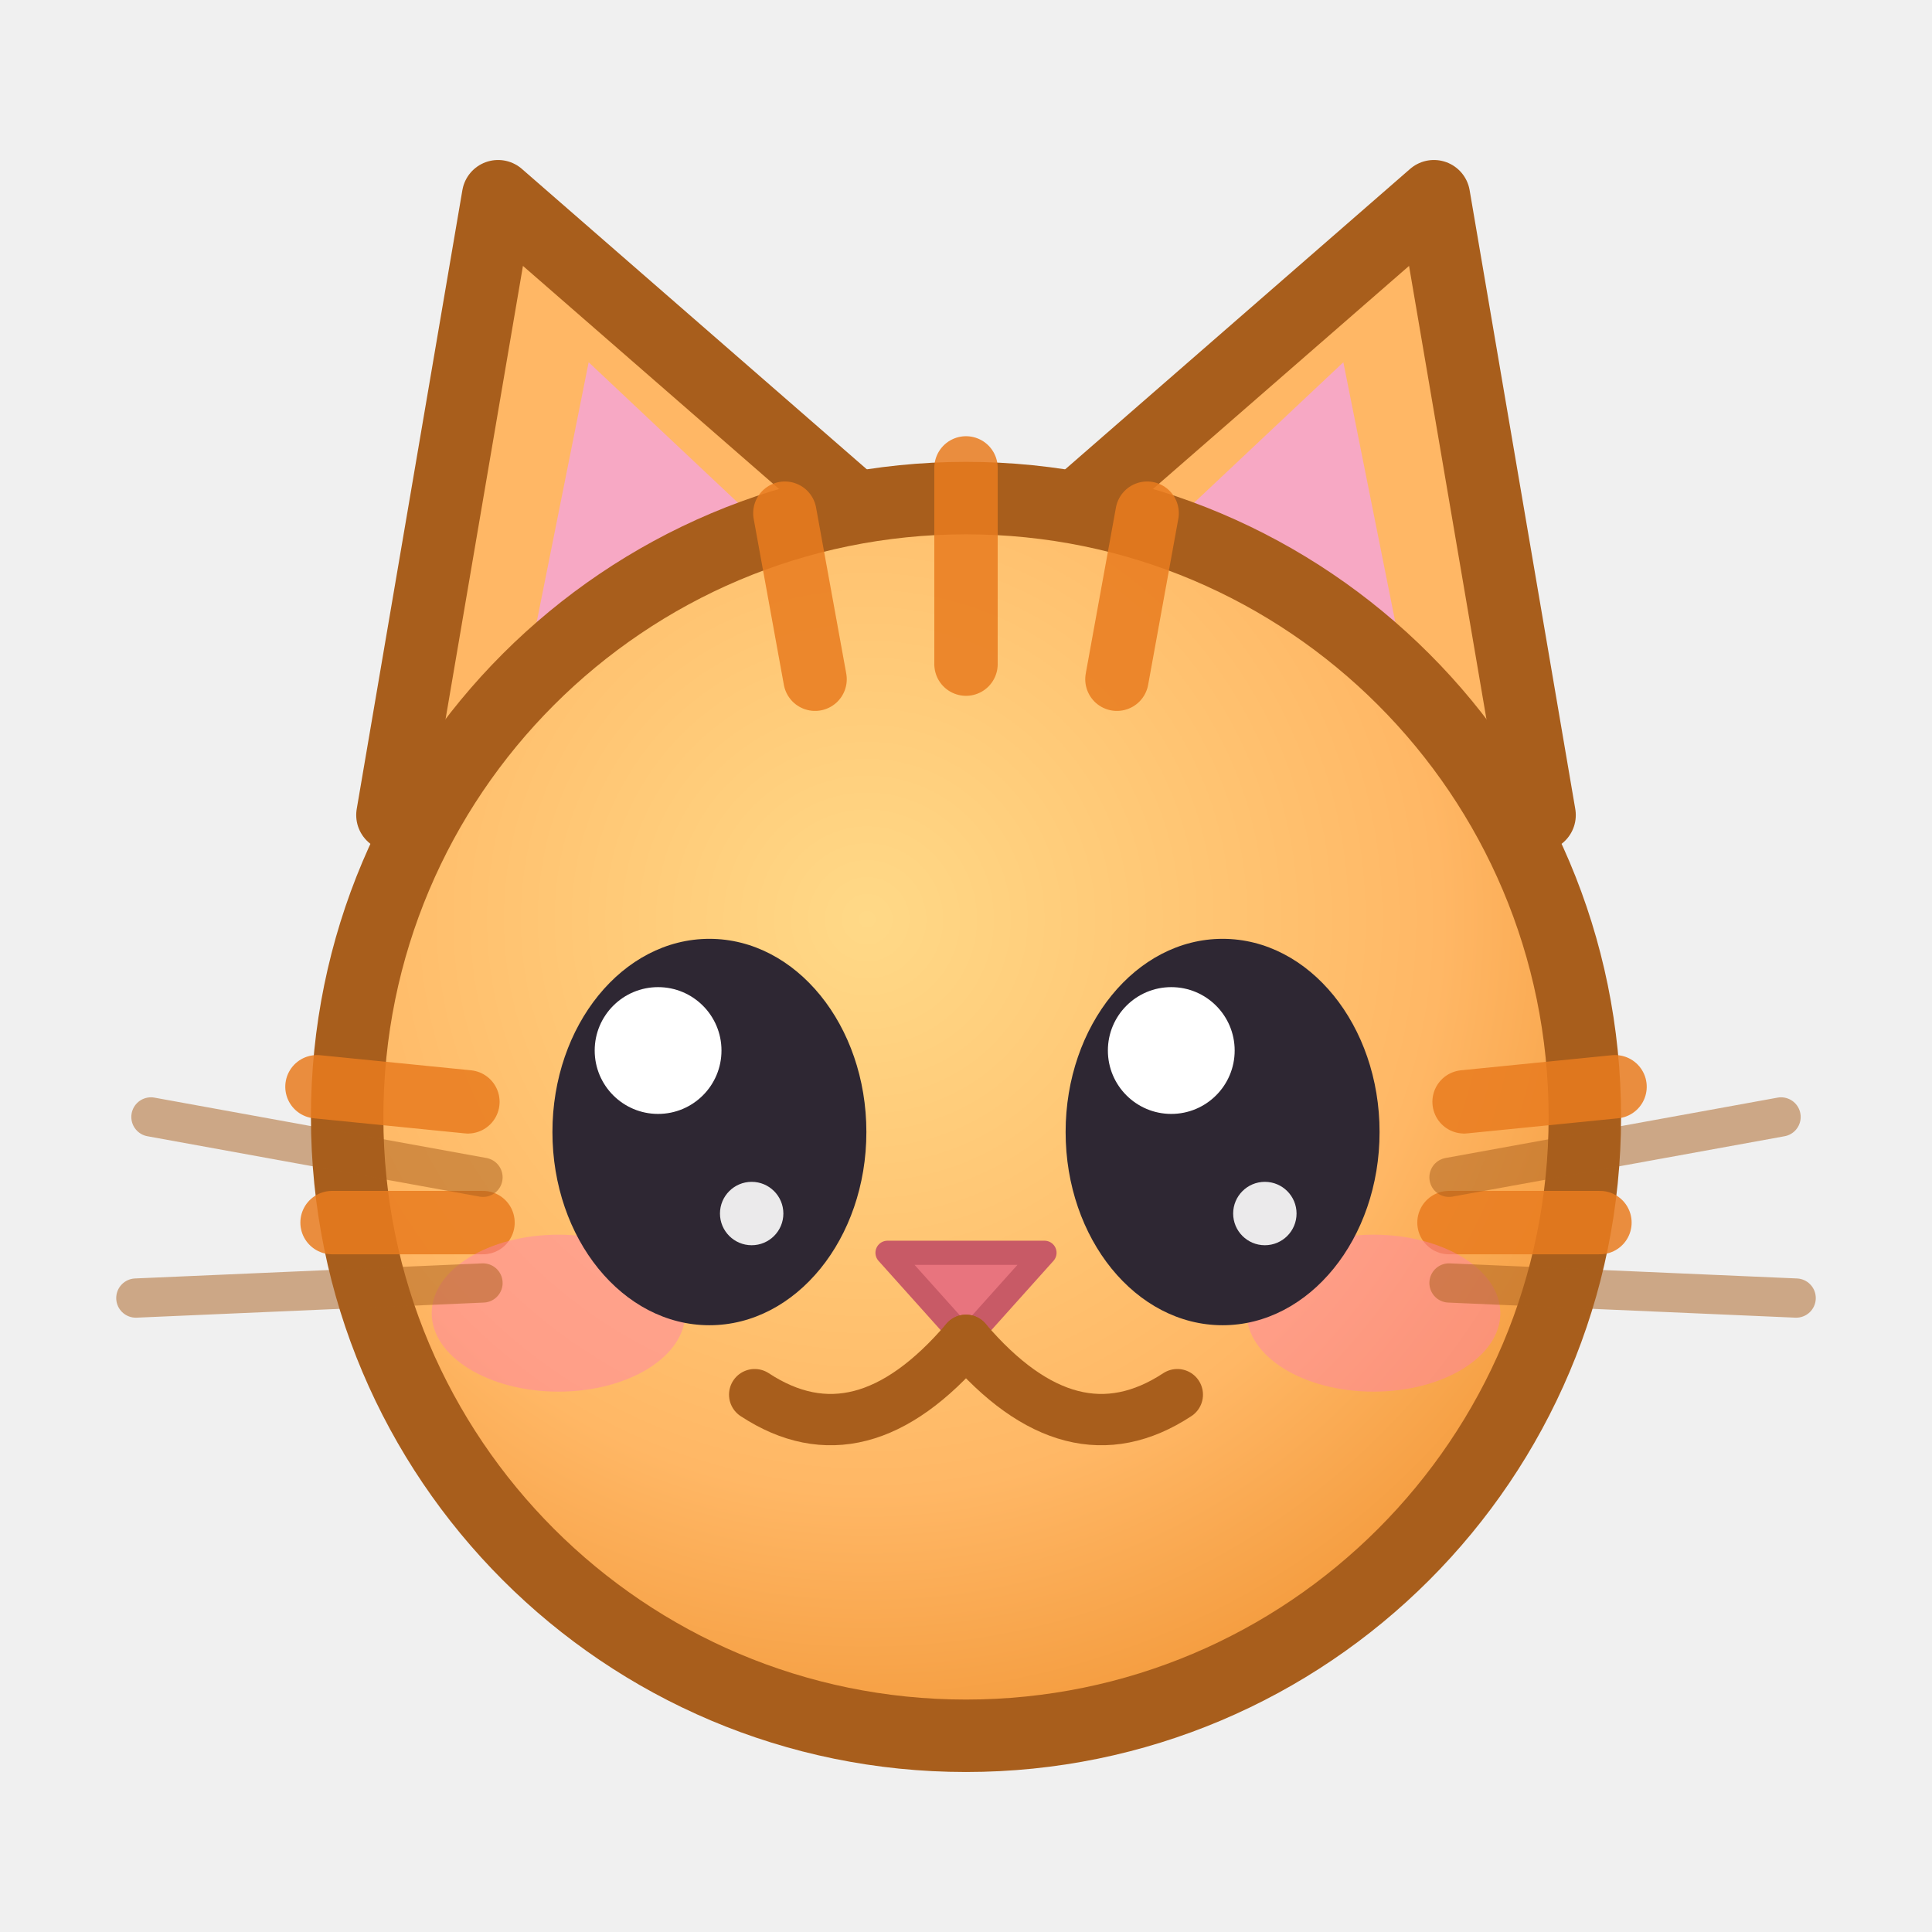
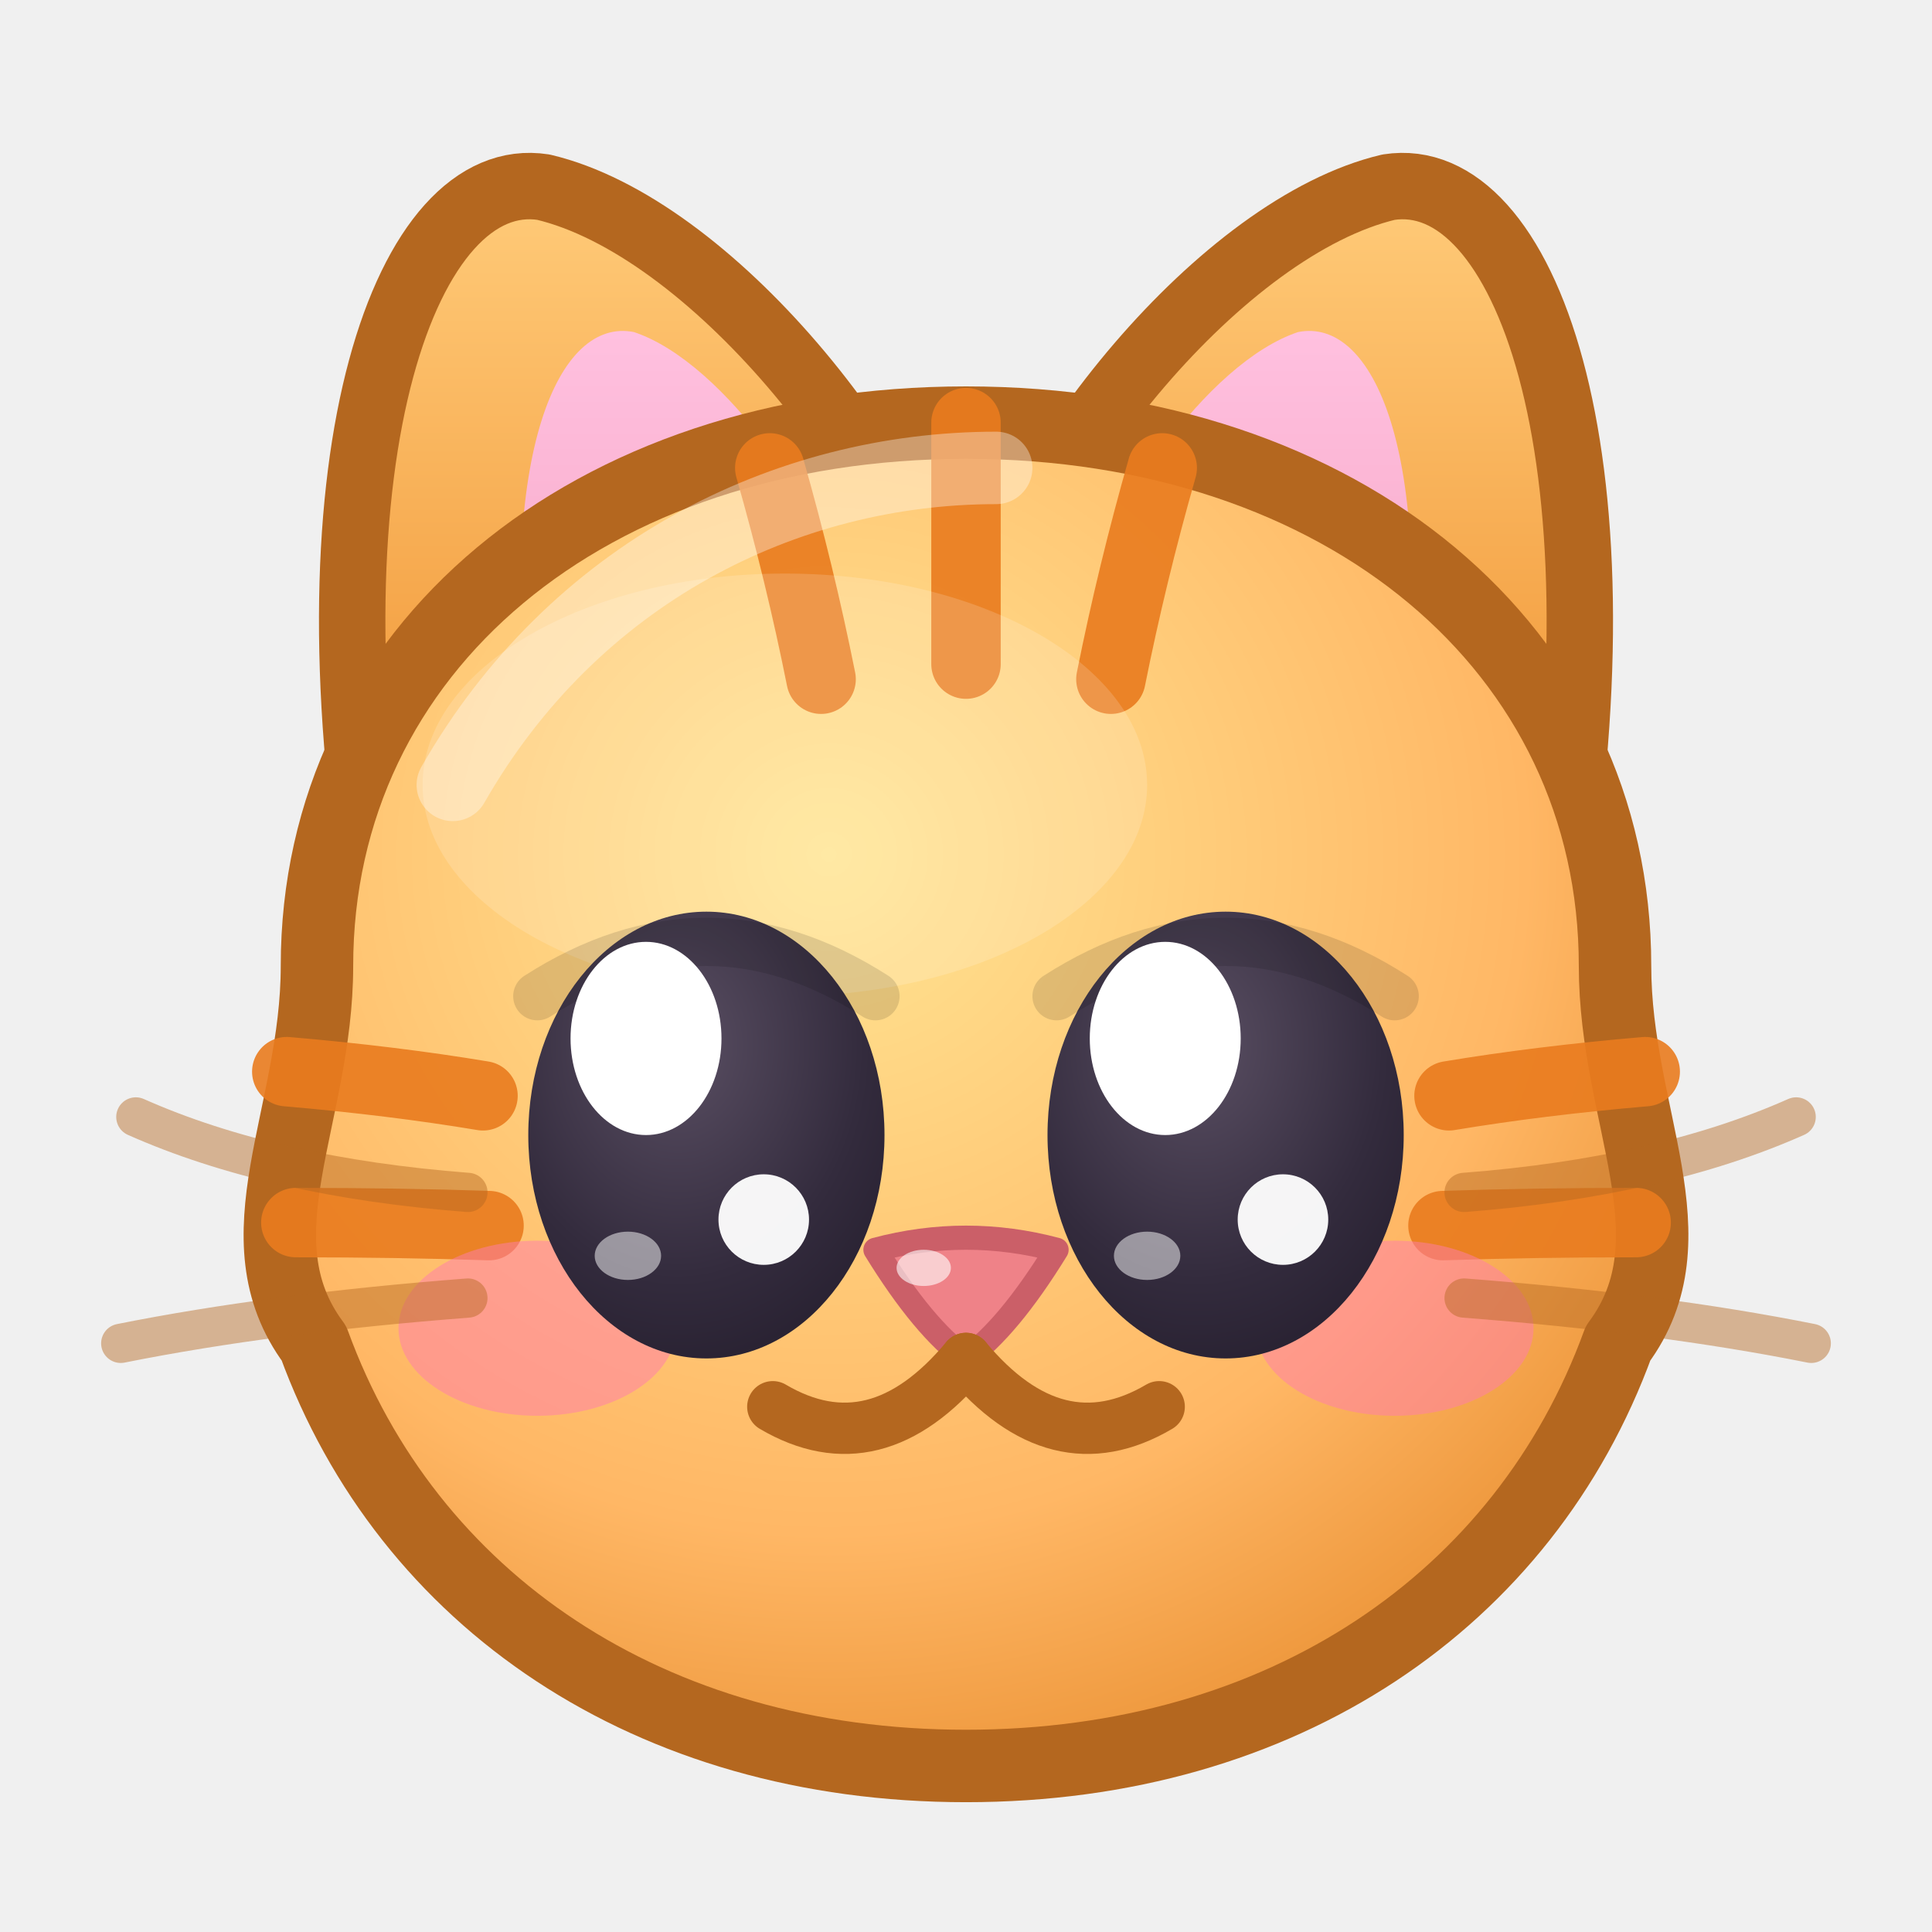
<svg xmlns="http://www.w3.org/2000/svg" viewBox="0 0 64 64" width="64" height="64">
  <defs>
-     <radialGradient id="g_orange" cx="0.42" cy="0.34" r="0.75">
-       <stop offset="0" stop-color="rgb(255,217,135)" />
-       <stop offset="0.62" stop-color="#FFB765" />
-       <stop offset="1" stop-color="#F0912F" />
+     <radialGradient id="body_orange" cx="0.4" cy="0.32" r="0.85">
+       <stop offset="0" stop-color="rgb(255,229,147)" />
+       <stop offset="0.6" stop-color="#FFB765" />
+       <stop offset="1" stop-color="rgb(225,128,30)" />
+     </radialGradient>
+     <linearGradient id="ear_orange" x1="0" y1="0" x2="0" y2="1">
+       <stop offset="0" stop-color="rgb(255,203,121)" />
+       <stop offset="1" stop-color="#EF8E2C" />
+     </linearGradient>
+     <linearGradient id="innerEar_orange" x1="0" y1="0" x2="0" y2="1">
+       <stop offset="0" stop-color="rgb(255,192,223)" />
+       <stop offset="1" stop-color="#F6A7C6" />
+     </linearGradient>
+     <radialGradient id="eye_orange" cx="0.42" cy="0.3" r="0.95">
+       <stop offset="0" stop-color="#5a4f63" />
+       <stop offset="0.55" stop-color="#332b3d" />
+       <stop offset="1" stop-color="#1e1826" />
    </radialGradient>
  </defs>
-   <path d="M13 27 L16.5 6.5 L32 20 Z" fill="#FFB765" stroke="#A85E1C" stroke-width="2.4" stroke-linejoin="round" />
-   <path d="M51 27 L47.5 6.5 L32 20 Z" fill="#FFB765" stroke="#A85E1C" stroke-width="2.4" stroke-linejoin="round" />
-   <path d="M17.5 22 L19.5 12 L28 20 Z" fill="#F7A8C4" />
-   <path d="M46.5 22 L44.5 12 L36 20 Z" fill="#F7A8C4" />
-   <circle cx="32" cy="37" r="20.5" fill="url(#g_orange)" stroke="#A85E1C" stroke-width="2.4" />
-   <g stroke="#E97B1E" stroke-width="2.1" stroke-linecap="round" fill="none" opacity="0.85">
-     <path d="M32 15.5 L32 22" />
-     <path d="M26 17 L27 22.5" />
-     <path d="M38 17 L37 22.5" />
-     <path d="M10.5 36 L15.5 36.5" />
-     <path d="M11 40.5 L16 40.5" />
-     <path d="M53.5 36 L48.5 36.5" />
-     <path d="M53 40.5 L48 40.5" />
+   <path d="M12.5 30 C10 15 13.5 5.5 18 6.2 C23.5 7.5 30 15.5 31.5 21.5 C25 20 17 23 12.5 30 Z" fill="url(#ear_orange)" stroke="#B4671F" stroke-width="2.2" stroke-linejoin="round" />
+   <path d="M51.5 30 C54 15 50.5 5.5 46 6.2 C40.5 7.5 34 15.5 32.5 21.5 C39 20 47 23 51.5 30 Z" fill="url(#ear_orange)" stroke="#B4671F" stroke-width="2.2" stroke-linejoin="round" />
+   <path d="M17.5 24 C16.5 15 18.5 10.5 21 11 C24 12 27.5 17 28.5 21 C24.5 20.2 20.5 21.5 17.5 24 Z" fill="url(#innerEar_orange)" />
+   <path d="M46.5 24 C47.5 15 45.5 10.5 43 11 C40 12 36.5 17 35.5 21 C39.5 20.2 43.5 21.5 46.5 24 Z" fill="url(#innerEar_orange)" />
+   <path d="M32 14     C44.5 14 53.5 21.5 53.5 32     C53.5 37 56.2 41 53.6 44.5     C50.5 53 42.5 58.5 32 58.5     C21.5 58.5 13.5 53 10.4 44.5     C7.8 41 10.5 37 10.5 32     C10.5 21.5 19.5 14 32 14 Z" fill="url(#body_orange)" stroke="#B4671F" stroke-width="2.4" stroke-linejoin="round" />
+   <g stroke="#E97B1E" stroke-width="2.3" stroke-linecap="round" fill="none" opacity="0.9">
+     <path d="M32 14 Q32 18 32 22" />
+     <path d="M25.5 15.5 Q26.5 19 27.2 22.5" />
+     <path d="M38.5 15.5 Q37.5 19 36.8 22.5" />
+     <path d="M9.5 35.5 Q13 35.8 16 36.3" />
+     <path d="M9.8 40.5 Q13.2 40.5 16.2 40.6" />
+     <path d="M54.5 35.5 Q51 35.8 48 36.3" />
+     <path d="M54.2 40.5 Q50.8 40.5 47.8 40.6" />
  </g>
-   <ellipse cx="18.5" cy="43.5" rx="4.2" ry="2.6" fill="#FF7FB0" opacity="0.45" />
-   <ellipse cx="45.5" cy="43.5" rx="4.2" ry="2.6" fill="#FF7FB0" opacity="0.45" />
-   <g stroke="#A85E1C" stroke-width="1.3" stroke-linecap="round" opacity="0.5">
-     <path d="M16 39 L5 37" />
-     <path d="M16 42.5 L4.5 43" />
-     <path d="M48 39 L59 37" />
-     <path d="M48 42.5 L59.5 43" />
+   <ellipse cx="26" cy="26" rx="12" ry="7" fill="#ffffff" opacity="0.16" />
+   <path d="M15 26 C19 19 26 15.5 33 15.5" fill="none" stroke="#ffffff" stroke-width="2.4" stroke-linecap="round" opacity="0.35" />
+   <ellipse cx="17.8" cy="44" rx="4.6" ry="2.9" fill="#FF7CAE" opacity="0.5" />
+   <ellipse cx="46.2" cy="44" rx="4.6" ry="2.9" fill="#FF7CAE" opacity="0.5" />
+   <g stroke="#B4671F" stroke-width="1.3" stroke-linecap="round" opacity="0.45" fill="none">
+     <path d="M15.5 39.5 Q9 39 4.5 37" />
+     <path d="M15.5 43 Q9 43.5 4 44.5" />
+     <path d="M48.5 39.5 Q55 39 59.5 37" />
+     <path d="M48.5 43 Q55 43.5 60 44.5" />
  </g>
-   <ellipse cx="23.5" cy="37.5" rx="5.2" ry="6.4" fill="#2E2733" />
-   <circle cx="21.8" cy="34.8" r="2.1" fill="#fff" />
-   <circle cx="24.9" cy="40.2" r="1.05" fill="#fff" opacity="0.9" />
-   <ellipse cx="40.5" cy="37.5" rx="5.2" ry="6.4" fill="#2E2733" />
-   <circle cx="38.8" cy="34.8" r="2.1" fill="#fff" />
-   <circle cx="41.9" cy="40.2" r="1.05" fill="#fff" opacity="0.9" />
-   <path d="M29.4 41.5 L34.6 41.5 L32 44.4 Z" fill="#E8747E" stroke="#C85A66" stroke-width="0.8" stroke-linejoin="round" />
-   <path d="M32 44.4 Q28.5 48.5 25 46.2" fill="none" stroke="#A85E1C" stroke-width="1.7" stroke-linecap="round" />
-   <path d="M32 44.4 Q35.5 48.5 39 46.2" fill="none" stroke="#A85E1C" stroke-width="1.7" stroke-linecap="round" />
+   <g>
+     <ellipse cx="23.4" cy="37.6" rx="5.9" ry="7.4" fill="url(#eye_orange)" />
+     <path d="M17.8 33 Q23.4 29.4 29 33" fill="none" stroke="#0000001f" stroke-width="1.6" stroke-linecap="round" />
+     <ellipse cx="21.4" cy="34.4" rx="2.5" ry="3.2" fill="#ffffff" />
+     <circle cx="25.3" cy="40.4" r="1.5" fill="#ffffff" opacity="0.95" />
+     <ellipse cx="20.8" cy="41.6" rx="1.1" ry="0.8" fill="#ffffff" opacity="0.5" />
+   </g>
+   <g>
+     <ellipse cx="40.6" cy="37.6" rx="5.9" ry="7.4" fill="url(#eye_orange)" />
+     <path d="M35 33 Q40.6 29.4 46.2 33" fill="none" stroke="#0000001f" stroke-width="1.6" stroke-linecap="round" />
+     <ellipse cx="38.6" cy="34.4" rx="2.5" ry="3.2" fill="#ffffff" />
+     <circle cx="42.5" cy="40.4" r="1.5" fill="#ffffff" opacity="0.95" />
+     <ellipse cx="38" cy="41.6" rx="1.1" ry="0.8" fill="#ffffff" opacity="0.5" />
+   </g>
+   <path d="M29 41.4 Q32 40.6 35 41.4 Q33.4 44 32 45 Q30.6 44 29 41.4 Z" fill="#EF8288" stroke="#CB5F68" stroke-width="0.8" stroke-linejoin="round" />
+   <ellipse cx="30.6" cy="42" rx="0.9" ry="0.6" fill="#ffffff" opacity="0.6" />
+   <path d="M32 45 Q29 48.6 25.6 46.6" fill="none" stroke="#B4671F" stroke-width="1.7" stroke-linecap="round" />
+   <path d="M32 45 Q35 48.6 38.4 46.6" fill="none" stroke="#B4671F" stroke-width="1.7" stroke-linecap="round" />
</svg>
